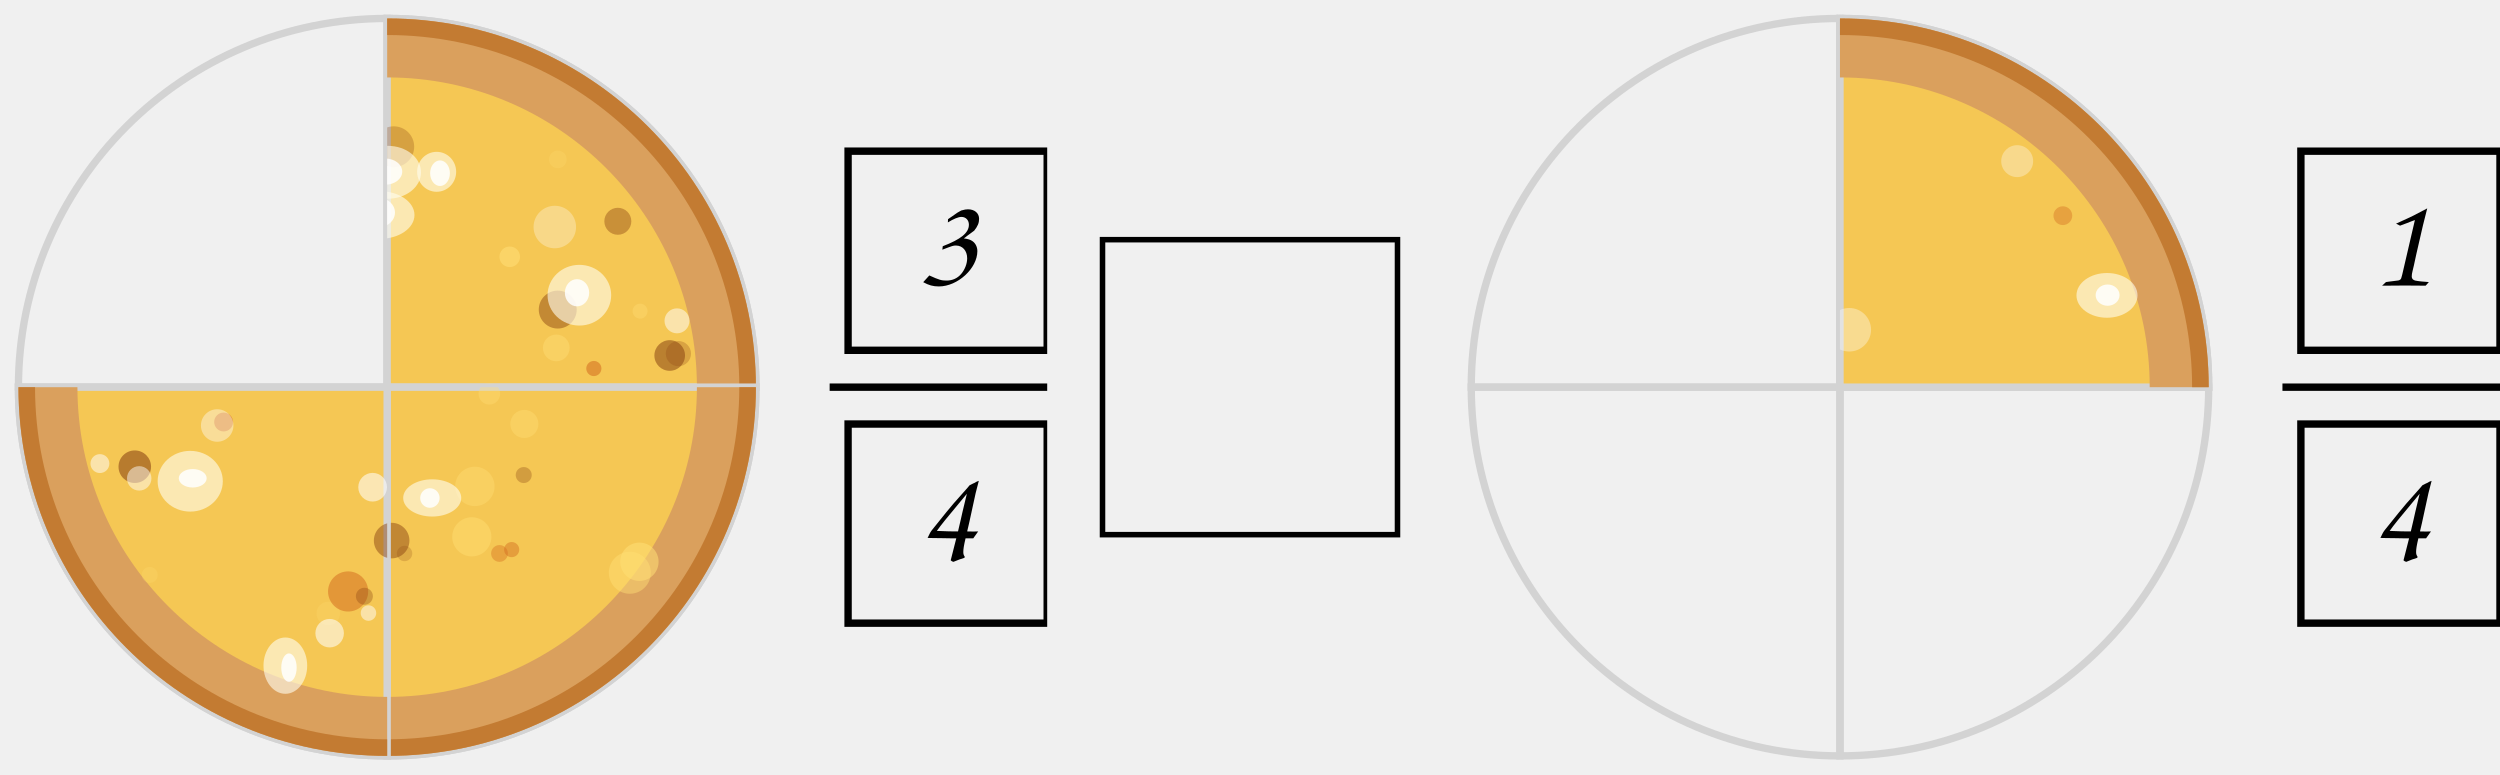
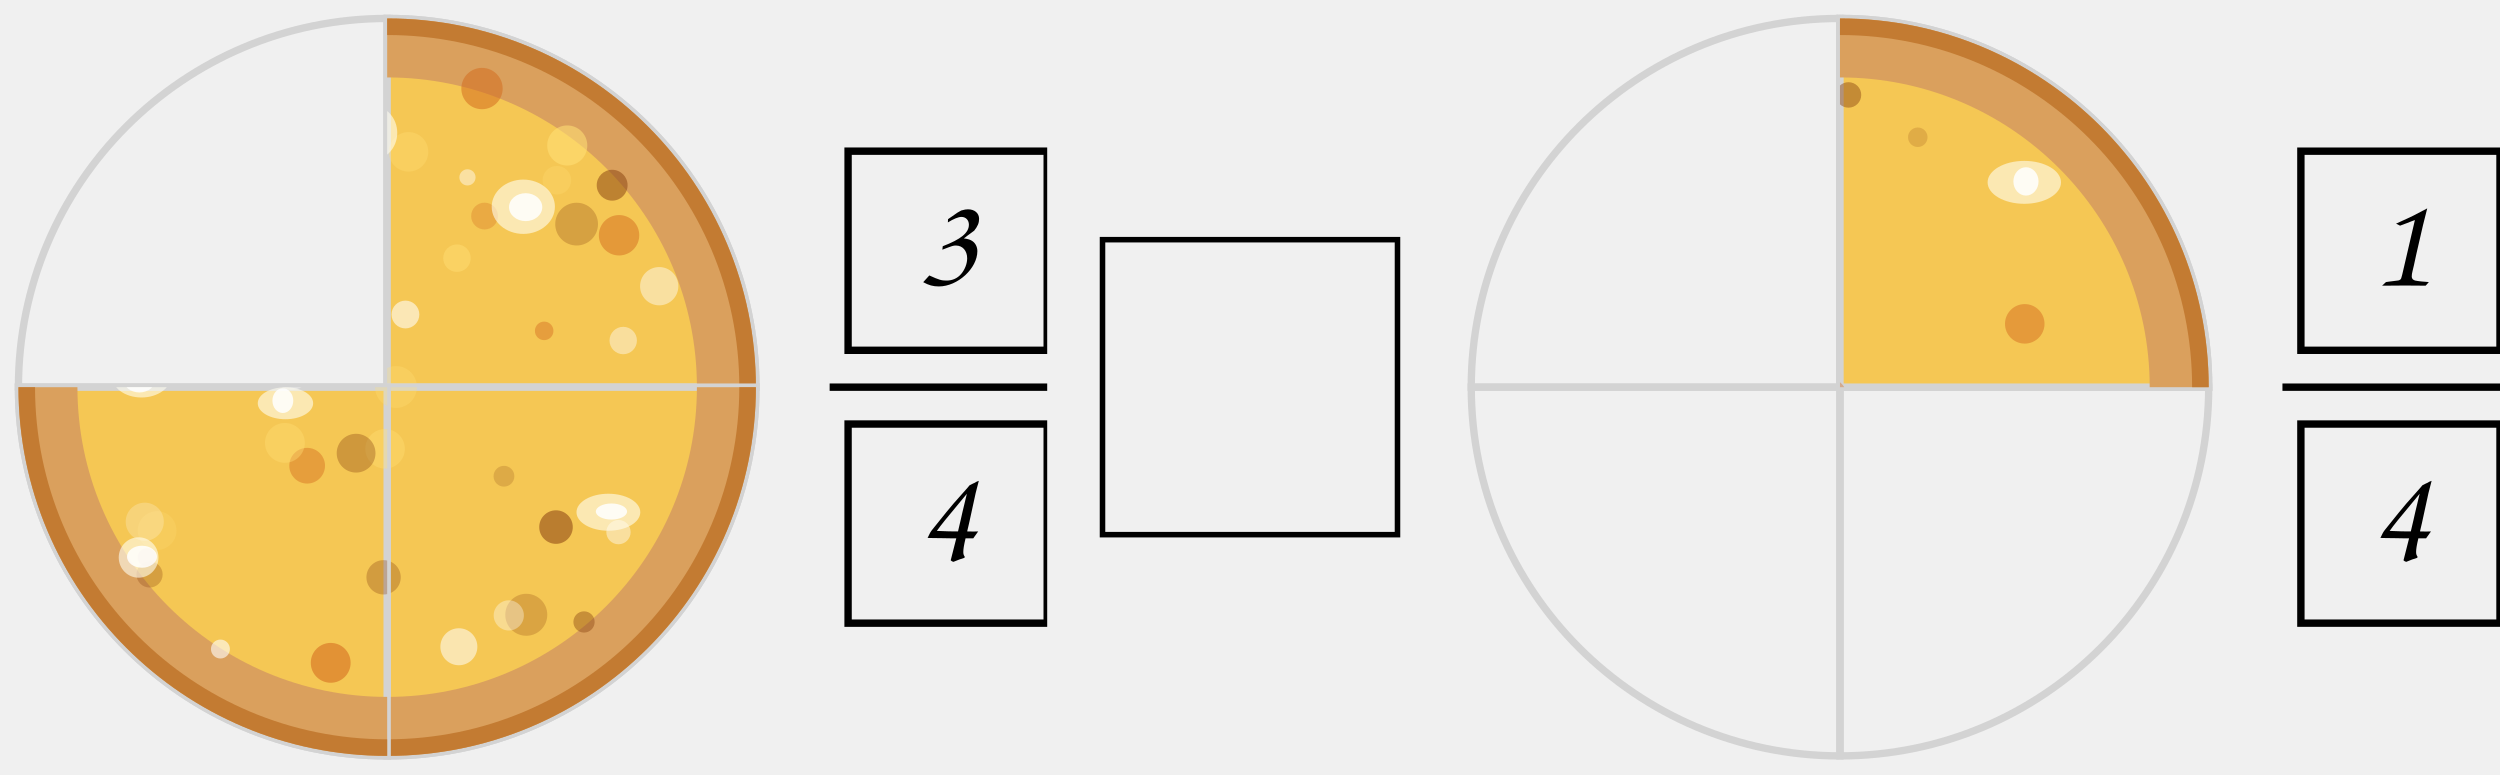
<svg xmlns="http://www.w3.org/2000/svg" xmlns:xlink="http://www.w3.org/1999/xlink" width="678.0" height="210.0">
  <svg x="0.0" y="0.0" width="284.0" height="210.0" viewBox="0 0 284.0 210">
    <defs>
-       <clipPath id="clip-4538421072-4473447632">
+       <clipPath id="clip-4575792976-4576250832">
        <path d="M105.0,105.0 L105.0,5.0 A100,100,0,0,1,205.0,105.0 Z" fill="none" />
      </clipPath>
-       <clipPath id="clip-4538421072-4538004176">
+       <clipPath id="clip-4575792976-4576261328">
        <path d="M105.0,105.0 L205.0,105.0 A100,100,0,0,1,105.0,205.0 Z" fill="none" />
      </clipPath>
-       <clipPath id="clip-4538421072-4538994128">
+       <clipPath id="clip-4575792976-4575940048">
        <path d="M105.0,105.0 L105.0,205.0 A100,100,0,0,1,5.0,105 Z" fill="none" />
      </clipPath>
    </defs>
    <g>
      <path d="M105.0,105.0 L105.0,5.0 A100,100,0,0,1,205.0,105.0 Z" fill="none" stroke="lightgray" stroke-width="2" />
      <path d="M105.0,105.0 L205.0,105.0 A100,100,0,0,1,105.0,205.0 Z" fill="none" stroke="lightgray" stroke-width="2" />
      <path d="M105.0,105.0 L105.0,205.0 A100,100,0,0,1,5.0,105 Z" fill="none" stroke="lightgray" stroke-width="2" />
      <path d="M105.0,105.0 L5.0,105 A100,100,0,0,1,105,5.0 Z" fill="none" stroke="lightgray" stroke-width="2" />
      <path d="M105.0,105.0 L105.0,5.0 A100,100,0,0,1,205.0,105.0 Z" fill="#F5C754" stroke="lightgray" stroke-width="2" />
-       <use xlink:href="#clip-4538421072-4473447632" />
-       <g clip-path="url(#clip-4538421072-4473447632)">
-         <circle cx="105.0" cy="105.0" r="92" stroke="#DAA05D" stroke-width="16" fill="none" />
-         <circle cx="105.0" cy="105.0" r="98" stroke="#C37B32" stroke-width="5" fill="none" />
-         <circle cx="173.412" cy="152.351" r="5.195" fill="#FFDE75" fill-opacity="0.55" />
-         <circle cx="67.455" cy="71.093" r="4.598" fill="#D2691E" fill-opacity="0.211" />
-         <circle cx="135.466" cy="150.102" r="2.279" fill="#D2691E" fill-opacity="0.39" />
-         <circle cx="170.804" cy="155.333" r="5.693" fill="#FFDE75" fill-opacity="0.468" />
-         <circle cx="36.552" cy="126.57" r="4.412" fill="#8B4513" fill-opacity="0.585" />
-         <circle cx="138.764" cy="149.053" r="2.057" fill="#D2691E" fill-opacity="0.439" />
-         <circle cx="65.41" cy="81.067" r="4.735" fill="#FFFFFF" fill-opacity="0.444" />
-         <circle cx="89.027" cy="166.366" r="3.18" fill="#FFDE75" fill-opacity="0.213" />
-         <circle cx="138.242" cy="69.644" r="2.789" fill="#FFDE75" fill-opacity="0.594" />
-         <circle cx="109.711" cy="150.099" r="2.095" fill="#8B4513" fill-opacity="0.223" />
-         <circle cx="57.545" cy="84.875" r="5.04" fill="#8B4513" fill-opacity="0.364" />
-         <circle cx="31.263" cy="93.671" r="2.294" fill="#D2691E" fill-opacity="0.273" />
-         <circle cx="142.203" cy="114.975" r="3.809" fill="#FFDE75" fill-opacity="0.417" />
-         <circle cx="99.928" cy="166.26" r="2.102" fill="#FFFFFF" fill-opacity="0.489" />
-         <circle cx="132.708" cy="106.79" r="2.933" fill="#FFDE75" fill-opacity="0.363" />
-         <circle cx="142.035" cy="128.832" r="2.173" fill="#8B4513" fill-opacity="0.322" />
-         <circle cx="94.408" cy="160.404" r="5.443" fill="#D2691E" fill-opacity="0.513" />
-         <circle cx="60.645" cy="114.448" r="2.559" fill="#D2691E" fill-opacity="0.574" />
-         <circle cx="40.604" cy="155.925" r="2.162" fill="#FFDE75" fill-opacity="0.217" />
-         <circle cx="37.754" cy="129.735" r="3.314" fill="#FFFFFF" fill-opacity="0.478" />
-         <circle cx="150.463" cy="61.569" r="5.762" fill="#FFFFFF" fill-opacity="0.307" />
-         <circle cx="86.212" cy="101.251" r="2.541" fill="#FFFFFF" fill-opacity="0.407" />
-         <circle cx="84.535" cy="23.129" r="2.044" fill="#FFDE75" fill-opacity="0.568" />
-         <circle cx="127.956" cy="145.588" r="5.311" fill="#FFDE75" fill-opacity="0.458" />
-         <circle cx="106.798" cy="39.786" r="5.527" fill="#8B4513" fill-opacity="0.29" />
-         <circle cx="26.522" cy="80.79" r="3.551" fill="#D2691E" fill-opacity="0.267" />
-         <circle cx="161.052" cy="99.942" r="2.058" fill="#D2691E" fill-opacity="0.526" />
-         <circle cx="98.82" cy="161.705" r="2.312" fill="#8B4513" fill-opacity="0.343" />
-         <circle cx="97.219" cy="31.053" r="4.094" fill="#D2691E" fill-opacity="0.306" />
-         <circle cx="183.6" cy="87.014" r="3.386" fill="#FFFFFF" fill-opacity="0.504" />
-         <circle cx="68.685" cy="74.705" r="2.411" fill="#FFDE75" fill-opacity="0.547" />
-         <circle cx="89.4" cy="171.72" r="3.865" fill="#FFFFFF" fill-opacity="0.549" />
-         <circle cx="60.917" cy="57.237" r="5.279" fill="#8B4513" fill-opacity="0.228" />
-         <circle cx="27.098" cy="125.724" r="2.564" fill="#FFFFFF" fill-opacity="0.506" />
-         <circle cx="151.257" cy="83.958" r="5.143" fill="#8B4513" fill-opacity="0.471" />
-         <circle cx="106.213" cy="146.605" r="4.824" fill="#8B4513" fill-opacity="0.486" />
-         <circle cx="181.623" cy="96.411" r="4.155" fill="#8B4513" fill-opacity="0.549" />
-         <circle cx="58.9" cy="115.394" r="4.407" fill="#FFFFFF" fill-opacity="0.396" />
-         <circle cx="151.281" cy="43.232" r="2.389" fill="#FFDE75" fill-opacity="0.235" />
-         <circle cx="128.782" cy="131.914" r="5.337" fill="#FFDE75" fill-opacity="0.416" />
-         <circle cx="183.981" cy="95.902" r="3.422" fill="#8B4513" fill-opacity="0.273" />
-         <circle cx="101.055" cy="132.134" r="3.89" fill="#FFFFFF" fill-opacity="0.554" />
-         <circle cx="167.556" cy="60.012" r="3.661" fill="#8B4513" fill-opacity="0.416" />
-         <circle cx="173.593" cy="84.379" r="2.028" fill="#FFDE75" fill-opacity="0.358" />
-         <circle cx="150.864" cy="94.354" r="3.624" fill="#FFDE75" fill-opacity="0.444" />
-         <ellipse cx="157.124" cy="80.059" rx="8.629" ry="8.233" fill="#FFFDF0" fill-opacity="0.6" />
-         <ellipse cx="156.489" cy="79.394" rx="3.298" ry="3.689" fill="#FFFFFF" fill-opacity="0.85" />
-         <ellipse cx="118.418" cy="46.594" rx="5.294" ry="5.418" fill="#FFFDF0" fill-opacity="0.6" />
-         <ellipse cx="119.331" cy="46.973" rx="2.679" ry="3.471" fill="#FFFFFF" fill-opacity="0.85" />
-         <ellipse cx="105.201" cy="46.725" rx="8.977" ry="7.17" fill="#FFFDF0" fill-opacity="0.6" />
-         <ellipse cx="104.504" cy="46.542" rx="4.581" ry="3.548" fill="#FFFFFF" fill-opacity="0.85" />
-         <ellipse cx="77.385" cy="180.525" rx="5.927" ry="7.634" fill="#FFFDF0" fill-opacity="0.6" />
-         <ellipse cx="78.366" cy="181.06" rx="2.088" ry="3.853" fill="#FFFFFF" fill-opacity="0.85" />
-         <ellipse cx="91.083" cy="47.054" rx="7.463" ry="7.258" fill="#FFFDF0" fill-opacity="0.6" />
-         <ellipse cx="91.387" cy="47.972" rx="4.224" ry="3.815" fill="#FFFFFF" fill-opacity="0.85" />
-         <ellipse cx="117.217" cy="135.039" rx="7.871" ry="5.047" fill="#FFFDF0" fill-opacity="0.6" />
-         <ellipse cx="116.59" cy="135.059" rx="2.636" ry="2.654" fill="#FFFFFF" fill-opacity="0.85" />
-         <ellipse cx="51.59" cy="130.51" rx="8.838" ry="8.236" fill="#FFFDF0" fill-opacity="0.6" />
-         <ellipse cx="52.264" cy="129.708" rx="3.783" ry="2.507" fill="#FFFFFF" fill-opacity="0.85" />
-         <ellipse cx="93.486" cy="75.073" rx="6.261" ry="6.453" fill="#FFFDF0" fill-opacity="0.6" />
-         <ellipse cx="94.267" cy="75.058" rx="4.202" ry="2.791" fill="#FFFFFF" fill-opacity="0.85" />
-         <ellipse cx="103.041" cy="58.318" rx="9.365" ry="6.454" fill="#FFFDF0" fill-opacity="0.6" />
-         <ellipse cx="102.758" cy="57.641" rx="4.356" ry="3.951" fill="#FFFFFF" fill-opacity="0.85" />
+       <use xlink:href="#clip-4575792976-4576250832" />
+       <g clip-path="url(#clip-4575792976-4576250832)">
+         <circle cx="105.0" cy="105.0" r="92" stroke="#DAA05D" stroke-width="16" fill="none" />
+         <circle cx="105.0" cy="105.0" r="98" stroke="#C37B32" stroke-width="5" fill="none" />
+         <circle cx="178.779" cy="77.615" r="5.191" fill="#FFFFFF" fill-opacity="0.443" />
+         <circle cx="153.835" cy="39.457" r="5.439" fill="#FFDE75" fill-opacity="0.566" />
+         <circle cx="40.561" cy="155.795" r="3.547" fill="#8B4513" fill-opacity="0.303" />
+         <circle cx="158.387" cy="168.675" r="2.883" fill="#8B4513" fill-opacity="0.427" />
+         <circle cx="83.301" cy="126.302" r="4.845" fill="#D2691E" fill-opacity="0.437" />
+         <circle cx="167.731" cy="144.311" r="3.294" fill="#FFFFFF" fill-opacity="0.435" />
+         <circle cx="136.673" cy="129.152" r="2.822" fill="#8B4513" fill-opacity="0.22" />
+         <circle cx="97.586" cy="38.306" r="3.845" fill="#FFDE75" fill-opacity="0.4" />
+         <circle cx="142.727" cy="166.729" r="5.695" fill="#8B4513" fill-opacity="0.259" />
+         <circle cx="124.445" cy="175.399" r="5.015" fill="#FFFFFF" fill-opacity="0.533" />
+         <circle cx="64.628" cy="96.551" r="2.961" fill="#FFDE75" fill-opacity="0.581" />
+         <circle cx="98.801" cy="96.086" r="3.888" fill="#8B4513" fill-opacity="0.579" />
+         <circle cx="147.579" cy="89.732" r="2.515" fill="#D2691E" fill-opacity="0.433" />
+         <circle cx="137.982" cy="166.9" r="4.093" fill="#FFFFFF" fill-opacity="0.35" />
+         <circle cx="126.778" cy="48.103" r="2.196" fill="#FFFFFF" fill-opacity="0.453" />
+         <circle cx="167.886" cy="63.803" r="5.481" fill="#D2691E" fill-opacity="0.487" />
+         <circle cx="66.117" cy="35.018" r="4.55" fill="#FFFFFF" fill-opacity="0.277" />
+         <circle cx="123.933" cy="70.015" r="3.727" fill="#FFDE75" fill-opacity="0.481" />
+         <circle cx="150.788" cy="142.944" r="4.551" fill="#8B4513" fill-opacity="0.56" />
+         <circle cx="71.713" cy="95.134" r="5.925" fill="#FFDE75" fill-opacity="0.496" />
+         <circle cx="77.265" cy="120.108" r="5.4" fill="#FFDE75" fill-opacity="0.387" />
+         <circle cx="109.953" cy="85.296" r="3.77" fill="#FFFFFF" fill-opacity="0.57" />
+         <circle cx="130.716" cy="24.012" r="5.607" fill="#D2691E" fill-opacity="0.522" />
+         <circle cx="156.38" cy="60.779" r="5.798" fill="#8B4513" fill-opacity="0.286" />
+         <circle cx="169.018" cy="92.35" r="3.715" fill="#FFFFFF" fill-opacity="0.418" />
+         <circle cx="79.127" cy="100.579" r="5.146" fill="#FFFFFF" fill-opacity="0.333" />
+         <circle cx="98.66" cy="50.579" r="4.514" fill="#FFFFFF" fill-opacity="0.472" />
+         <circle cx="97.608" cy="79.687" r="4.1" fill="#8B4513" fill-opacity="0.254" />
+         <circle cx="42.609" cy="143.884" r="5.247" fill="#FFDE75" fill-opacity="0.241" />
+         <circle cx="39.259" cy="141.493" r="5.167" fill="#FFFFFF" fill-opacity="0.218" />
+         <circle cx="59.78" cy="176.018" r="2.569" fill="#FFFFFF" fill-opacity="0.585" />
+         <circle cx="39.868" cy="151.162" r="2.496" fill="#8B4513" fill-opacity="0.42" />
+         <circle cx="104.432" cy="121.722" r="5.361" fill="#FFDE75" fill-opacity="0.377" />
+         <circle cx="89.687" cy="179.761" r="5.405" fill="#D2691E" fill-opacity="0.57" />
+         <circle cx="52.533" cy="82.132" r="3.589" fill="#8B4513" fill-opacity="0.566" />
+         <circle cx="107.39" cy="104.957" r="5.676" fill="#FFDE75" fill-opacity="0.292" />
+         <circle cx="104.029" cy="156.568" r="4.658" fill="#8B4513" fill-opacity="0.328" />
+         <circle cx="38.82" cy="56.177" r="4.847" fill="#D2691E" fill-opacity="0.496" />
+         <circle cx="30.391" cy="86.237" r="4.16" fill="#8B4513" fill-opacity="0.491" />
+         <circle cx="166.016" cy="50.231" r="4.187" fill="#8B4513" fill-opacity="0.524" />
+         <circle cx="94.078" cy="96.526" r="3.855" fill="#FFDE75" fill-opacity="0.418" />
+         <circle cx="96.573" cy="122.902" r="5.261" fill="#8B4513" fill-opacity="0.357" />
+         <circle cx="110.792" cy="41.182" r="5.358" fill="#FFDE75" fill-opacity="0.354" />
+         <circle cx="131.41" cy="58.596" r="3.635" fill="#D2691E" fill-opacity="0.308" />
+         <circle cx="151.023" cy="48.88" r="3.88" fill="#FFDE75" fill-opacity="0.256" />
+         <ellipse cx="38.367" cy="101.947" rx="8.058" ry="5.855" fill="#FFFDF0" fill-opacity="0.6" />
+         <ellipse cx="37.795" cy="102.743" rx="4.409" ry="3.694" fill="#FFFFFF" fill-opacity="0.85" />
+         <ellipse cx="37.589" cy="151.192" rx="5.388" ry="5.48" fill="#FFFDF0" fill-opacity="0.6" />
+         <ellipse cx="38.505" cy="150.983" rx="4.053" ry="2.986" fill="#FFFFFF" fill-opacity="0.85" />
+         <ellipse cx="141.921" cy="56.072" rx="8.572" ry="7.367" fill="#FFFDF0" fill-opacity="0.6" />
+         <ellipse cx="142.554" cy="56.18" rx="4.507" ry="3.788" fill="#FFFFFF" fill-opacity="0.85" />
+         <ellipse cx="164.995" cy="138.917" rx="8.65" ry="5.018" fill="#FFFDF0" fill-opacity="0.6" />
+         <ellipse cx="165.824" cy="138.728" rx="4.235" ry="2.183" fill="#FFFFFF" fill-opacity="0.85" />
+         <ellipse cx="66.685" cy="95.285" rx="7.079" ry="8.485" fill="#FFFDF0" fill-opacity="0.6" />
+         <ellipse cx="65.776" cy="94.954" rx="4.659" ry="3.463" fill="#FFFFFF" fill-opacity="0.85" />
+         <ellipse cx="87.956" cy="77.821" rx="8.947" ry="6.737" fill="#FFFDF0" fill-opacity="0.6" />
+         <ellipse cx="87.247" cy="78.378" rx="3.209" ry="2.931" fill="#FFFFFF" fill-opacity="0.85" />
+         <ellipse cx="100.745" cy="36.023" rx="6.989" ry="7.448" fill="#FFFDF0" fill-opacity="0.6" />
+         <ellipse cx="100.069" cy="36.756" rx="3.153" ry="2.847" fill="#FFFFFF" fill-opacity="0.85" />
+         <ellipse cx="77.416" cy="109.364" rx="7.51" ry="4.334" fill="#FFFDF0" fill-opacity="0.6" />
+         <ellipse cx="76.707" cy="108.654" rx="2.828" ry="3.352" fill="#FFFFFF" fill-opacity="0.85" />
+         <ellipse cx="88.3" cy="64.98" rx="8.406" ry="5.384" fill="#FFFDF0" fill-opacity="0.6" />
+         <ellipse cx="87.76" cy="64.6" rx="2.386" ry="3" fill="#FFFFFF" fill-opacity="0.85" />
      </g>
      <path d="M105.0,105.0 L205.0,105.0 A100,100,0,0,1,105.0,205.0 Z" fill="#F5C754" stroke="lightgray" stroke-width="2" />
-       <use xlink:href="#clip-4538421072-4538004176" />
-       <g clip-path="url(#clip-4538421072-4538004176)">
-         <circle cx="105.0" cy="105.0" r="92" stroke="#DAA05D" stroke-width="16" fill="none" />
-         <circle cx="105.0" cy="105.0" r="98" stroke="#C37B32" stroke-width="5" fill="none" />
-         <circle cx="173.412" cy="152.351" r="5.195" fill="#FFDE75" fill-opacity="0.55" />
-         <circle cx="67.455" cy="71.093" r="4.598" fill="#D2691E" fill-opacity="0.211" />
-         <circle cx="135.466" cy="150.102" r="2.279" fill="#D2691E" fill-opacity="0.39" />
-         <circle cx="170.804" cy="155.333" r="5.693" fill="#FFDE75" fill-opacity="0.468" />
-         <circle cx="36.552" cy="126.57" r="4.412" fill="#8B4513" fill-opacity="0.585" />
-         <circle cx="138.764" cy="149.053" r="2.057" fill="#D2691E" fill-opacity="0.439" />
-         <circle cx="65.41" cy="81.067" r="4.735" fill="#FFFFFF" fill-opacity="0.444" />
-         <circle cx="89.027" cy="166.366" r="3.18" fill="#FFDE75" fill-opacity="0.213" />
-         <circle cx="138.242" cy="69.644" r="2.789" fill="#FFDE75" fill-opacity="0.594" />
-         <circle cx="109.711" cy="150.099" r="2.095" fill="#8B4513" fill-opacity="0.223" />
-         <circle cx="57.545" cy="84.875" r="5.04" fill="#8B4513" fill-opacity="0.364" />
-         <circle cx="31.263" cy="93.671" r="2.294" fill="#D2691E" fill-opacity="0.273" />
-         <circle cx="142.203" cy="114.975" r="3.809" fill="#FFDE75" fill-opacity="0.417" />
-         <circle cx="99.928" cy="166.26" r="2.102" fill="#FFFFFF" fill-opacity="0.489" />
-         <circle cx="132.708" cy="106.79" r="2.933" fill="#FFDE75" fill-opacity="0.363" />
-         <circle cx="142.035" cy="128.832" r="2.173" fill="#8B4513" fill-opacity="0.322" />
-         <circle cx="94.408" cy="160.404" r="5.443" fill="#D2691E" fill-opacity="0.513" />
-         <circle cx="60.645" cy="114.448" r="2.559" fill="#D2691E" fill-opacity="0.574" />
-         <circle cx="40.604" cy="155.925" r="2.162" fill="#FFDE75" fill-opacity="0.217" />
-         <circle cx="37.754" cy="129.735" r="3.314" fill="#FFFFFF" fill-opacity="0.478" />
-         <circle cx="150.463" cy="61.569" r="5.762" fill="#FFFFFF" fill-opacity="0.307" />
-         <circle cx="86.212" cy="101.251" r="2.541" fill="#FFFFFF" fill-opacity="0.407" />
-         <circle cx="84.535" cy="23.129" r="2.044" fill="#FFDE75" fill-opacity="0.568" />
-         <circle cx="127.956" cy="145.588" r="5.311" fill="#FFDE75" fill-opacity="0.458" />
-         <circle cx="106.798" cy="39.786" r="5.527" fill="#8B4513" fill-opacity="0.29" />
-         <circle cx="26.522" cy="80.79" r="3.551" fill="#D2691E" fill-opacity="0.267" />
-         <circle cx="161.052" cy="99.942" r="2.058" fill="#D2691E" fill-opacity="0.526" />
-         <circle cx="98.82" cy="161.705" r="2.312" fill="#8B4513" fill-opacity="0.343" />
-         <circle cx="97.219" cy="31.053" r="4.094" fill="#D2691E" fill-opacity="0.306" />
-         <circle cx="183.6" cy="87.014" r="3.386" fill="#FFFFFF" fill-opacity="0.504" />
-         <circle cx="68.685" cy="74.705" r="2.411" fill="#FFDE75" fill-opacity="0.547" />
-         <circle cx="89.4" cy="171.72" r="3.865" fill="#FFFFFF" fill-opacity="0.549" />
-         <circle cx="60.917" cy="57.237" r="5.279" fill="#8B4513" fill-opacity="0.228" />
-         <circle cx="27.098" cy="125.724" r="2.564" fill="#FFFFFF" fill-opacity="0.506" />
-         <circle cx="151.257" cy="83.958" r="5.143" fill="#8B4513" fill-opacity="0.471" />
-         <circle cx="106.213" cy="146.605" r="4.824" fill="#8B4513" fill-opacity="0.486" />
-         <circle cx="181.623" cy="96.411" r="4.155" fill="#8B4513" fill-opacity="0.549" />
-         <circle cx="58.9" cy="115.394" r="4.407" fill="#FFFFFF" fill-opacity="0.396" />
-         <circle cx="151.281" cy="43.232" r="2.389" fill="#FFDE75" fill-opacity="0.235" />
-         <circle cx="128.782" cy="131.914" r="5.337" fill="#FFDE75" fill-opacity="0.416" />
-         <circle cx="183.981" cy="95.902" r="3.422" fill="#8B4513" fill-opacity="0.273" />
-         <circle cx="101.055" cy="132.134" r="3.89" fill="#FFFFFF" fill-opacity="0.554" />
-         <circle cx="167.556" cy="60.012" r="3.661" fill="#8B4513" fill-opacity="0.416" />
-         <circle cx="173.593" cy="84.379" r="2.028" fill="#FFDE75" fill-opacity="0.358" />
-         <circle cx="150.864" cy="94.354" r="3.624" fill="#FFDE75" fill-opacity="0.444" />
-         <ellipse cx="157.124" cy="80.059" rx="8.629" ry="8.233" fill="#FFFDF0" fill-opacity="0.6" />
-         <ellipse cx="156.489" cy="79.394" rx="3.298" ry="3.689" fill="#FFFFFF" fill-opacity="0.85" />
-         <ellipse cx="118.418" cy="46.594" rx="5.294" ry="5.418" fill="#FFFDF0" fill-opacity="0.6" />
-         <ellipse cx="119.331" cy="46.973" rx="2.679" ry="3.471" fill="#FFFFFF" fill-opacity="0.85" />
-         <ellipse cx="105.201" cy="46.725" rx="8.977" ry="7.17" fill="#FFFDF0" fill-opacity="0.6" />
-         <ellipse cx="104.504" cy="46.542" rx="4.581" ry="3.548" fill="#FFFFFF" fill-opacity="0.85" />
-         <ellipse cx="77.385" cy="180.525" rx="5.927" ry="7.634" fill="#FFFDF0" fill-opacity="0.6" />
-         <ellipse cx="78.366" cy="181.06" rx="2.088" ry="3.853" fill="#FFFFFF" fill-opacity="0.85" />
-         <ellipse cx="91.083" cy="47.054" rx="7.463" ry="7.258" fill="#FFFDF0" fill-opacity="0.6" />
-         <ellipse cx="91.387" cy="47.972" rx="4.224" ry="3.815" fill="#FFFFFF" fill-opacity="0.85" />
-         <ellipse cx="117.217" cy="135.039" rx="7.871" ry="5.047" fill="#FFFDF0" fill-opacity="0.6" />
-         <ellipse cx="116.59" cy="135.059" rx="2.636" ry="2.654" fill="#FFFFFF" fill-opacity="0.85" />
-         <ellipse cx="51.59" cy="130.51" rx="8.838" ry="8.236" fill="#FFFDF0" fill-opacity="0.6" />
-         <ellipse cx="52.264" cy="129.708" rx="3.783" ry="2.507" fill="#FFFFFF" fill-opacity="0.85" />
-         <ellipse cx="93.486" cy="75.073" rx="6.261" ry="6.453" fill="#FFFDF0" fill-opacity="0.6" />
-         <ellipse cx="94.267" cy="75.058" rx="4.202" ry="2.791" fill="#FFFFFF" fill-opacity="0.85" />
-         <ellipse cx="103.041" cy="58.318" rx="9.365" ry="6.454" fill="#FFFDF0" fill-opacity="0.6" />
-         <ellipse cx="102.758" cy="57.641" rx="4.356" ry="3.951" fill="#FFFFFF" fill-opacity="0.85" />
+       <use xlink:href="#clip-4575792976-4576261328" />
+       <g clip-path="url(#clip-4575792976-4576261328)">
+         <circle cx="105.0" cy="105.0" r="92" stroke="#DAA05D" stroke-width="16" fill="none" />
+         <circle cx="105.0" cy="105.0" r="98" stroke="#C37B32" stroke-width="5" fill="none" />
+         <circle cx="178.779" cy="77.615" r="5.191" fill="#FFFFFF" fill-opacity="0.443" />
+         <circle cx="153.835" cy="39.457" r="5.439" fill="#FFDE75" fill-opacity="0.566" />
+         <circle cx="40.561" cy="155.795" r="3.547" fill="#8B4513" fill-opacity="0.303" />
+         <circle cx="158.387" cy="168.675" r="2.883" fill="#8B4513" fill-opacity="0.427" />
+         <circle cx="83.301" cy="126.302" r="4.845" fill="#D2691E" fill-opacity="0.437" />
+         <circle cx="167.731" cy="144.311" r="3.294" fill="#FFFFFF" fill-opacity="0.435" />
+         <circle cx="136.673" cy="129.152" r="2.822" fill="#8B4513" fill-opacity="0.22" />
+         <circle cx="97.586" cy="38.306" r="3.845" fill="#FFDE75" fill-opacity="0.4" />
+         <circle cx="142.727" cy="166.729" r="5.695" fill="#8B4513" fill-opacity="0.259" />
+         <circle cx="124.445" cy="175.399" r="5.015" fill="#FFFFFF" fill-opacity="0.533" />
+         <circle cx="64.628" cy="96.551" r="2.961" fill="#FFDE75" fill-opacity="0.581" />
+         <circle cx="98.801" cy="96.086" r="3.888" fill="#8B4513" fill-opacity="0.579" />
+         <circle cx="147.579" cy="89.732" r="2.515" fill="#D2691E" fill-opacity="0.433" />
+         <circle cx="137.982" cy="166.9" r="4.093" fill="#FFFFFF" fill-opacity="0.35" />
+         <circle cx="126.778" cy="48.103" r="2.196" fill="#FFFFFF" fill-opacity="0.453" />
+         <circle cx="167.886" cy="63.803" r="5.481" fill="#D2691E" fill-opacity="0.487" />
+         <circle cx="66.117" cy="35.018" r="4.55" fill="#FFFFFF" fill-opacity="0.277" />
+         <circle cx="123.933" cy="70.015" r="3.727" fill="#FFDE75" fill-opacity="0.481" />
+         <circle cx="150.788" cy="142.944" r="4.551" fill="#8B4513" fill-opacity="0.56" />
+         <circle cx="71.713" cy="95.134" r="5.925" fill="#FFDE75" fill-opacity="0.496" />
+         <circle cx="77.265" cy="120.108" r="5.4" fill="#FFDE75" fill-opacity="0.387" />
+         <circle cx="109.953" cy="85.296" r="3.77" fill="#FFFFFF" fill-opacity="0.57" />
+         <circle cx="130.716" cy="24.012" r="5.607" fill="#D2691E" fill-opacity="0.522" />
+         <circle cx="156.38" cy="60.779" r="5.798" fill="#8B4513" fill-opacity="0.286" />
+         <circle cx="169.018" cy="92.35" r="3.715" fill="#FFFFFF" fill-opacity="0.418" />
+         <circle cx="79.127" cy="100.579" r="5.146" fill="#FFFFFF" fill-opacity="0.333" />
+         <circle cx="98.66" cy="50.579" r="4.514" fill="#FFFFFF" fill-opacity="0.472" />
+         <circle cx="97.608" cy="79.687" r="4.1" fill="#8B4513" fill-opacity="0.254" />
+         <circle cx="42.609" cy="143.884" r="5.247" fill="#FFDE75" fill-opacity="0.241" />
+         <circle cx="39.259" cy="141.493" r="5.167" fill="#FFFFFF" fill-opacity="0.218" />
+         <circle cx="59.78" cy="176.018" r="2.569" fill="#FFFFFF" fill-opacity="0.585" />
+         <circle cx="39.868" cy="151.162" r="2.496" fill="#8B4513" fill-opacity="0.42" />
+         <circle cx="104.432" cy="121.722" r="5.361" fill="#FFDE75" fill-opacity="0.377" />
+         <circle cx="89.687" cy="179.761" r="5.405" fill="#D2691E" fill-opacity="0.57" />
+         <circle cx="52.533" cy="82.132" r="3.589" fill="#8B4513" fill-opacity="0.566" />
+         <circle cx="107.39" cy="104.957" r="5.676" fill="#FFDE75" fill-opacity="0.292" />
+         <circle cx="104.029" cy="156.568" r="4.658" fill="#8B4513" fill-opacity="0.328" />
+         <circle cx="38.82" cy="56.177" r="4.847" fill="#D2691E" fill-opacity="0.496" />
+         <circle cx="30.391" cy="86.237" r="4.16" fill="#8B4513" fill-opacity="0.491" />
+         <circle cx="166.016" cy="50.231" r="4.187" fill="#8B4513" fill-opacity="0.524" />
+         <circle cx="94.078" cy="96.526" r="3.855" fill="#FFDE75" fill-opacity="0.418" />
+         <circle cx="96.573" cy="122.902" r="5.261" fill="#8B4513" fill-opacity="0.357" />
+         <circle cx="110.792" cy="41.182" r="5.358" fill="#FFDE75" fill-opacity="0.354" />
+         <circle cx="131.41" cy="58.596" r="3.635" fill="#D2691E" fill-opacity="0.308" />
+         <circle cx="151.023" cy="48.88" r="3.88" fill="#FFDE75" fill-opacity="0.256" />
+         <ellipse cx="38.367" cy="101.947" rx="8.058" ry="5.855" fill="#FFFDF0" fill-opacity="0.6" />
+         <ellipse cx="37.795" cy="102.743" rx="4.409" ry="3.694" fill="#FFFFFF" fill-opacity="0.85" />
+         <ellipse cx="37.589" cy="151.192" rx="5.388" ry="5.48" fill="#FFFDF0" fill-opacity="0.6" />
+         <ellipse cx="38.505" cy="150.983" rx="4.053" ry="2.986" fill="#FFFFFF" fill-opacity="0.85" />
+         <ellipse cx="141.921" cy="56.072" rx="8.572" ry="7.367" fill="#FFFDF0" fill-opacity="0.6" />
+         <ellipse cx="142.554" cy="56.18" rx="4.507" ry="3.788" fill="#FFFFFF" fill-opacity="0.85" />
+         <ellipse cx="164.995" cy="138.917" rx="8.65" ry="5.018" fill="#FFFDF0" fill-opacity="0.6" />
+         <ellipse cx="165.824" cy="138.728" rx="4.235" ry="2.183" fill="#FFFFFF" fill-opacity="0.85" />
+         <ellipse cx="66.685" cy="95.285" rx="7.079" ry="8.485" fill="#FFFDF0" fill-opacity="0.6" />
+         <ellipse cx="65.776" cy="94.954" rx="4.659" ry="3.463" fill="#FFFFFF" fill-opacity="0.85" />
+         <ellipse cx="87.956" cy="77.821" rx="8.947" ry="6.737" fill="#FFFDF0" fill-opacity="0.6" />
+         <ellipse cx="87.247" cy="78.378" rx="3.209" ry="2.931" fill="#FFFFFF" fill-opacity="0.85" />
+         <ellipse cx="100.745" cy="36.023" rx="6.989" ry="7.448" fill="#FFFDF0" fill-opacity="0.6" />
+         <ellipse cx="100.069" cy="36.756" rx="3.153" ry="2.847" fill="#FFFFFF" fill-opacity="0.85" />
+         <ellipse cx="77.416" cy="109.364" rx="7.51" ry="4.334" fill="#FFFDF0" fill-opacity="0.6" />
+         <ellipse cx="76.707" cy="108.654" rx="2.828" ry="3.352" fill="#FFFFFF" fill-opacity="0.85" />
+         <ellipse cx="88.3" cy="64.98" rx="8.406" ry="5.384" fill="#FFFDF0" fill-opacity="0.6" />
+         <ellipse cx="87.76" cy="64.6" rx="2.386" ry="3" fill="#FFFFFF" fill-opacity="0.85" />
      </g>
      <path d="M105.0,105.0 L105.0,205.0 A100,100,0,0,1,5.0,105 Z" fill="#F5C754" stroke="lightgray" stroke-width="2" />
-       <use xlink:href="#clip-4538421072-4538994128" />
-       <g clip-path="url(#clip-4538421072-4538994128)">
-         <circle cx="105.0" cy="105.0" r="92" stroke="#DAA05D" stroke-width="16" fill="none" />
-         <circle cx="105.0" cy="105.0" r="98" stroke="#C37B32" stroke-width="5" fill="none" />
-         <circle cx="173.412" cy="152.351" r="5.195" fill="#FFDE75" fill-opacity="0.55" />
-         <circle cx="67.455" cy="71.093" r="4.598" fill="#D2691E" fill-opacity="0.211" />
-         <circle cx="135.466" cy="150.102" r="2.279" fill="#D2691E" fill-opacity="0.39" />
-         <circle cx="170.804" cy="155.333" r="5.693" fill="#FFDE75" fill-opacity="0.468" />
-         <circle cx="36.552" cy="126.57" r="4.412" fill="#8B4513" fill-opacity="0.585" />
-         <circle cx="138.764" cy="149.053" r="2.057" fill="#D2691E" fill-opacity="0.439" />
-         <circle cx="65.41" cy="81.067" r="4.735" fill="#FFFFFF" fill-opacity="0.444" />
-         <circle cx="89.027" cy="166.366" r="3.18" fill="#FFDE75" fill-opacity="0.213" />
-         <circle cx="138.242" cy="69.644" r="2.789" fill="#FFDE75" fill-opacity="0.594" />
-         <circle cx="109.711" cy="150.099" r="2.095" fill="#8B4513" fill-opacity="0.223" />
-         <circle cx="57.545" cy="84.875" r="5.04" fill="#8B4513" fill-opacity="0.364" />
-         <circle cx="31.263" cy="93.671" r="2.294" fill="#D2691E" fill-opacity="0.273" />
-         <circle cx="142.203" cy="114.975" r="3.809" fill="#FFDE75" fill-opacity="0.417" />
-         <circle cx="99.928" cy="166.26" r="2.102" fill="#FFFFFF" fill-opacity="0.489" />
-         <circle cx="132.708" cy="106.79" r="2.933" fill="#FFDE75" fill-opacity="0.363" />
-         <circle cx="142.035" cy="128.832" r="2.173" fill="#8B4513" fill-opacity="0.322" />
-         <circle cx="94.408" cy="160.404" r="5.443" fill="#D2691E" fill-opacity="0.513" />
-         <circle cx="60.645" cy="114.448" r="2.559" fill="#D2691E" fill-opacity="0.574" />
-         <circle cx="40.604" cy="155.925" r="2.162" fill="#FFDE75" fill-opacity="0.217" />
-         <circle cx="37.754" cy="129.735" r="3.314" fill="#FFFFFF" fill-opacity="0.478" />
-         <circle cx="150.463" cy="61.569" r="5.762" fill="#FFFFFF" fill-opacity="0.307" />
-         <circle cx="86.212" cy="101.251" r="2.541" fill="#FFFFFF" fill-opacity="0.407" />
-         <circle cx="84.535" cy="23.129" r="2.044" fill="#FFDE75" fill-opacity="0.568" />
-         <circle cx="127.956" cy="145.588" r="5.311" fill="#FFDE75" fill-opacity="0.458" />
-         <circle cx="106.798" cy="39.786" r="5.527" fill="#8B4513" fill-opacity="0.29" />
-         <circle cx="26.522" cy="80.79" r="3.551" fill="#D2691E" fill-opacity="0.267" />
-         <circle cx="161.052" cy="99.942" r="2.058" fill="#D2691E" fill-opacity="0.526" />
-         <circle cx="98.82" cy="161.705" r="2.312" fill="#8B4513" fill-opacity="0.343" />
-         <circle cx="97.219" cy="31.053" r="4.094" fill="#D2691E" fill-opacity="0.306" />
-         <circle cx="183.6" cy="87.014" r="3.386" fill="#FFFFFF" fill-opacity="0.504" />
-         <circle cx="68.685" cy="74.705" r="2.411" fill="#FFDE75" fill-opacity="0.547" />
-         <circle cx="89.4" cy="171.72" r="3.865" fill="#FFFFFF" fill-opacity="0.549" />
-         <circle cx="60.917" cy="57.237" r="5.279" fill="#8B4513" fill-opacity="0.228" />
-         <circle cx="27.098" cy="125.724" r="2.564" fill="#FFFFFF" fill-opacity="0.506" />
-         <circle cx="151.257" cy="83.958" r="5.143" fill="#8B4513" fill-opacity="0.471" />
-         <circle cx="106.213" cy="146.605" r="4.824" fill="#8B4513" fill-opacity="0.486" />
-         <circle cx="181.623" cy="96.411" r="4.155" fill="#8B4513" fill-opacity="0.549" />
-         <circle cx="58.9" cy="115.394" r="4.407" fill="#FFFFFF" fill-opacity="0.396" />
-         <circle cx="151.281" cy="43.232" r="2.389" fill="#FFDE75" fill-opacity="0.235" />
-         <circle cx="128.782" cy="131.914" r="5.337" fill="#FFDE75" fill-opacity="0.416" />
-         <circle cx="183.981" cy="95.902" r="3.422" fill="#8B4513" fill-opacity="0.273" />
-         <circle cx="101.055" cy="132.134" r="3.89" fill="#FFFFFF" fill-opacity="0.554" />
-         <circle cx="167.556" cy="60.012" r="3.661" fill="#8B4513" fill-opacity="0.416" />
-         <circle cx="173.593" cy="84.379" r="2.028" fill="#FFDE75" fill-opacity="0.358" />
-         <circle cx="150.864" cy="94.354" r="3.624" fill="#FFDE75" fill-opacity="0.444" />
-         <ellipse cx="157.124" cy="80.059" rx="8.629" ry="8.233" fill="#FFFDF0" fill-opacity="0.6" />
-         <ellipse cx="156.489" cy="79.394" rx="3.298" ry="3.689" fill="#FFFFFF" fill-opacity="0.85" />
-         <ellipse cx="118.418" cy="46.594" rx="5.294" ry="5.418" fill="#FFFDF0" fill-opacity="0.6" />
-         <ellipse cx="119.331" cy="46.973" rx="2.679" ry="3.471" fill="#FFFFFF" fill-opacity="0.85" />
-         <ellipse cx="105.201" cy="46.725" rx="8.977" ry="7.17" fill="#FFFDF0" fill-opacity="0.6" />
-         <ellipse cx="104.504" cy="46.542" rx="4.581" ry="3.548" fill="#FFFFFF" fill-opacity="0.85" />
-         <ellipse cx="77.385" cy="180.525" rx="5.927" ry="7.634" fill="#FFFDF0" fill-opacity="0.6" />
-         <ellipse cx="78.366" cy="181.06" rx="2.088" ry="3.853" fill="#FFFFFF" fill-opacity="0.85" />
-         <ellipse cx="91.083" cy="47.054" rx="7.463" ry="7.258" fill="#FFFDF0" fill-opacity="0.6" />
-         <ellipse cx="91.387" cy="47.972" rx="4.224" ry="3.815" fill="#FFFFFF" fill-opacity="0.85" />
-         <ellipse cx="117.217" cy="135.039" rx="7.871" ry="5.047" fill="#FFFDF0" fill-opacity="0.6" />
-         <ellipse cx="116.59" cy="135.059" rx="2.636" ry="2.654" fill="#FFFFFF" fill-opacity="0.85" />
-         <ellipse cx="51.59" cy="130.51" rx="8.838" ry="8.236" fill="#FFFDF0" fill-opacity="0.6" />
-         <ellipse cx="52.264" cy="129.708" rx="3.783" ry="2.507" fill="#FFFFFF" fill-opacity="0.85" />
-         <ellipse cx="93.486" cy="75.073" rx="6.261" ry="6.453" fill="#FFFDF0" fill-opacity="0.6" />
-         <ellipse cx="94.267" cy="75.058" rx="4.202" ry="2.791" fill="#FFFFFF" fill-opacity="0.85" />
-         <ellipse cx="103.041" cy="58.318" rx="9.365" ry="6.454" fill="#FFFDF0" fill-opacity="0.6" />
-         <ellipse cx="102.758" cy="57.641" rx="4.356" ry="3.951" fill="#FFFFFF" fill-opacity="0.85" />
+       <use xlink:href="#clip-4575792976-4575940048" />
+       <g clip-path="url(#clip-4575792976-4575940048)">
+         <circle cx="105.0" cy="105.0" r="92" stroke="#DAA05D" stroke-width="16" fill="none" />
+         <circle cx="105.0" cy="105.0" r="98" stroke="#C37B32" stroke-width="5" fill="none" />
+         <circle cx="178.779" cy="77.615" r="5.191" fill="#FFFFFF" fill-opacity="0.443" />
+         <circle cx="153.835" cy="39.457" r="5.439" fill="#FFDE75" fill-opacity="0.566" />
+         <circle cx="40.561" cy="155.795" r="3.547" fill="#8B4513" fill-opacity="0.303" />
+         <circle cx="158.387" cy="168.675" r="2.883" fill="#8B4513" fill-opacity="0.427" />
+         <circle cx="83.301" cy="126.302" r="4.845" fill="#D2691E" fill-opacity="0.437" />
+         <circle cx="167.731" cy="144.311" r="3.294" fill="#FFFFFF" fill-opacity="0.435" />
+         <circle cx="136.673" cy="129.152" r="2.822" fill="#8B4513" fill-opacity="0.22" />
+         <circle cx="97.586" cy="38.306" r="3.845" fill="#FFDE75" fill-opacity="0.4" />
+         <circle cx="142.727" cy="166.729" r="5.695" fill="#8B4513" fill-opacity="0.259" />
+         <circle cx="124.445" cy="175.399" r="5.015" fill="#FFFFFF" fill-opacity="0.533" />
+         <circle cx="64.628" cy="96.551" r="2.961" fill="#FFDE75" fill-opacity="0.581" />
+         <circle cx="98.801" cy="96.086" r="3.888" fill="#8B4513" fill-opacity="0.579" />
+         <circle cx="147.579" cy="89.732" r="2.515" fill="#D2691E" fill-opacity="0.433" />
+         <circle cx="137.982" cy="166.9" r="4.093" fill="#FFFFFF" fill-opacity="0.35" />
+         <circle cx="126.778" cy="48.103" r="2.196" fill="#FFFFFF" fill-opacity="0.453" />
+         <circle cx="167.886" cy="63.803" r="5.481" fill="#D2691E" fill-opacity="0.487" />
+         <circle cx="66.117" cy="35.018" r="4.55" fill="#FFFFFF" fill-opacity="0.277" />
+         <circle cx="123.933" cy="70.015" r="3.727" fill="#FFDE75" fill-opacity="0.481" />
+         <circle cx="150.788" cy="142.944" r="4.551" fill="#8B4513" fill-opacity="0.56" />
+         <circle cx="71.713" cy="95.134" r="5.925" fill="#FFDE75" fill-opacity="0.496" />
+         <circle cx="77.265" cy="120.108" r="5.4" fill="#FFDE75" fill-opacity="0.387" />
+         <circle cx="109.953" cy="85.296" r="3.77" fill="#FFFFFF" fill-opacity="0.57" />
+         <circle cx="130.716" cy="24.012" r="5.607" fill="#D2691E" fill-opacity="0.522" />
+         <circle cx="156.38" cy="60.779" r="5.798" fill="#8B4513" fill-opacity="0.286" />
+         <circle cx="169.018" cy="92.35" r="3.715" fill="#FFFFFF" fill-opacity="0.418" />
+         <circle cx="79.127" cy="100.579" r="5.146" fill="#FFFFFF" fill-opacity="0.333" />
+         <circle cx="98.66" cy="50.579" r="4.514" fill="#FFFFFF" fill-opacity="0.472" />
+         <circle cx="97.608" cy="79.687" r="4.1" fill="#8B4513" fill-opacity="0.254" />
+         <circle cx="42.609" cy="143.884" r="5.247" fill="#FFDE75" fill-opacity="0.241" />
+         <circle cx="39.259" cy="141.493" r="5.167" fill="#FFFFFF" fill-opacity="0.218" />
+         <circle cx="59.78" cy="176.018" r="2.569" fill="#FFFFFF" fill-opacity="0.585" />
+         <circle cx="39.868" cy="151.162" r="2.496" fill="#8B4513" fill-opacity="0.42" />
+         <circle cx="104.432" cy="121.722" r="5.361" fill="#FFDE75" fill-opacity="0.377" />
+         <circle cx="89.687" cy="179.761" r="5.405" fill="#D2691E" fill-opacity="0.57" />
+         <circle cx="52.533" cy="82.132" r="3.589" fill="#8B4513" fill-opacity="0.566" />
+         <circle cx="107.39" cy="104.957" r="5.676" fill="#FFDE75" fill-opacity="0.292" />
+         <circle cx="104.029" cy="156.568" r="4.658" fill="#8B4513" fill-opacity="0.328" />
+         <circle cx="38.82" cy="56.177" r="4.847" fill="#D2691E" fill-opacity="0.496" />
+         <circle cx="30.391" cy="86.237" r="4.16" fill="#8B4513" fill-opacity="0.491" />
+         <circle cx="166.016" cy="50.231" r="4.187" fill="#8B4513" fill-opacity="0.524" />
+         <circle cx="94.078" cy="96.526" r="3.855" fill="#FFDE75" fill-opacity="0.418" />
+         <circle cx="96.573" cy="122.902" r="5.261" fill="#8B4513" fill-opacity="0.357" />
+         <circle cx="110.792" cy="41.182" r="5.358" fill="#FFDE75" fill-opacity="0.354" />
+         <circle cx="131.41" cy="58.596" r="3.635" fill="#D2691E" fill-opacity="0.308" />
+         <circle cx="151.023" cy="48.88" r="3.88" fill="#FFDE75" fill-opacity="0.256" />
+         <ellipse cx="38.367" cy="101.947" rx="8.058" ry="5.855" fill="#FFFDF0" fill-opacity="0.6" />
+         <ellipse cx="37.795" cy="102.743" rx="4.409" ry="3.694" fill="#FFFFFF" fill-opacity="0.85" />
+         <ellipse cx="37.589" cy="151.192" rx="5.388" ry="5.48" fill="#FFFDF0" fill-opacity="0.6" />
+         <ellipse cx="38.505" cy="150.983" rx="4.053" ry="2.986" fill="#FFFFFF" fill-opacity="0.85" />
+         <ellipse cx="141.921" cy="56.072" rx="8.572" ry="7.367" fill="#FFFDF0" fill-opacity="0.6" />
+         <ellipse cx="142.554" cy="56.18" rx="4.507" ry="3.788" fill="#FFFFFF" fill-opacity="0.85" />
+         <ellipse cx="164.995" cy="138.917" rx="8.65" ry="5.018" fill="#FFFDF0" fill-opacity="0.6" />
+         <ellipse cx="165.824" cy="138.728" rx="4.235" ry="2.183" fill="#FFFFFF" fill-opacity="0.85" />
+         <ellipse cx="66.685" cy="95.285" rx="7.079" ry="8.485" fill="#FFFDF0" fill-opacity="0.6" />
+         <ellipse cx="65.776" cy="94.954" rx="4.659" ry="3.463" fill="#FFFFFF" fill-opacity="0.85" />
+         <ellipse cx="87.956" cy="77.821" rx="8.947" ry="6.737" fill="#FFFDF0" fill-opacity="0.6" />
+         <ellipse cx="87.247" cy="78.378" rx="3.209" ry="2.931" fill="#FFFFFF" fill-opacity="0.85" />
+         <ellipse cx="100.745" cy="36.023" rx="6.989" ry="7.448" fill="#FFFDF0" fill-opacity="0.6" />
+         <ellipse cx="100.069" cy="36.756" rx="3.153" ry="2.847" fill="#FFFFFF" fill-opacity="0.85" />
+         <ellipse cx="77.416" cy="109.364" rx="7.51" ry="4.334" fill="#FFFDF0" fill-opacity="0.6" />
+         <ellipse cx="76.707" cy="108.654" rx="2.828" ry="3.352" fill="#FFFFFF" fill-opacity="0.85" />
+         <ellipse cx="88.3" cy="64.98" rx="8.406" ry="5.384" fill="#FFFDF0" fill-opacity="0.6" />
+         <ellipse cx="87.76" cy="64.6" rx="2.386" ry="3" fill="#FFFFFF" fill-opacity="0.85" />
      </g>
      <rect x="230.0" y="41.0" width="54.0" height="54.0" fill="none" stroke="black" stroke-width="2" />
      <rect x="230.0" y="115.0" width="54.0" height="54.0" fill="none" stroke="black" stroke-width="2" />
      <path d="M225.0,105.0 L289.0,105.0" stroke="black" stroke-width="2" />
      <text x="257.0" y="68.0" font-size="36" font-family="Comic Sans MS, Comic Sans, cursive" dominant-baseline="middle" fill="black" text-anchor="middle">3</text>
      <text x="257.0" y="142.0" font-size="36" font-family="Comic Sans MS, Comic Sans, cursive" dominant-baseline="middle" fill="black" text-anchor="middle">4</text>
    </g>
  </svg>
  <rect x="299.0" y="65.0" width="80" height="80" fill="none" stroke="black" stroke-width="1.5" />
  <svg x="394.0" y="0.0" width="284.0" height="210.0" viewBox="0 0 284.0 210">
    <defs>
-       <clipPath id="clip-4527436336-4473447248">
+       <clipPath id="clip-4564808240-4575940816">
        <path d="M105.0,105.0 L105.0,5.0 A100,100,0,0,1,205.0,105.0 Z" fill="none" />
      </clipPath>
    </defs>
    <g>
      <path d="M105.0,105.0 L105.0,5.0 A100,100,0,0,1,205.0,105.0 Z" fill="none" stroke="lightgray" stroke-width="2" />
      <path d="M105.0,105.0 L205.0,105.0 A100,100,0,0,1,105.0,205.0 Z" fill="none" stroke="lightgray" stroke-width="2" />
      <path d="M105.0,105.0 L105.0,205.0 A100,100,0,0,1,5.0,105 Z" fill="none" stroke="lightgray" stroke-width="2" />
      <path d="M105.0,105.0 L5.0,105 A100,100,0,0,1,105,5.0 Z" fill="none" stroke="lightgray" stroke-width="2" />
      <path d="M105.0,105.0 L105.0,5.0 A100,100,0,0,1,205.0,105.0 Z" fill="#F5C754" stroke="lightgray" stroke-width="2" />
-       <use xlink:href="#clip-4527436336-4473447248" />
-       <g clip-path="url(#clip-4527436336-4473447248)">
-         <circle cx="105.0" cy="105.0" r="92" stroke="#DAA05D" stroke-width="16" fill="none" />
-         <circle cx="105.0" cy="105.0" r="98" stroke="#C37B32" stroke-width="5" fill="none" />
-         <circle cx="46.36" cy="78.037" r="4.326" fill="#8B4513" fill-opacity="0.36" />
-         <circle cx="61.788" cy="92.046" r="4.043" fill="#FFDE75" fill-opacity="0.518" />
-         <circle cx="39.557" cy="92.804" r="2.857" fill="#FFDE75" fill-opacity="0.558" />
-         <circle cx="42.018" cy="63" r="3.509" fill="#8B4513" fill-opacity="0.373" />
-         <circle cx="149.902" cy="169.681" r="2.982" fill="#D2691E" fill-opacity="0.593" />
-         <circle cx="102.011" cy="131.879" r="2.405" fill="#8B4513" fill-opacity="0.382" />
-         <circle cx="165.445" cy="58.492" r="2.548" fill="#D2691E" fill-opacity="0.379" />
-         <circle cx="153.06" cy="43.704" r="4.329" fill="#FFFFFF" fill-opacity="0.327" />
-         <circle cx="33.521" cy="134.907" r="4.778" fill="#8B4513" fill-opacity="0.579" />
-         <circle cx="85.568" cy="167.151" r="3.274" fill="#8B4513" fill-opacity="0.365" />
-         <circle cx="89.269" cy="105.368" r="4.702" fill="#D2691E" fill-opacity="0.343" />
-         <circle cx="107.527" cy="89.43" r="5.903" fill="#FFFFFF" fill-opacity="0.348" />
-         <circle cx="143.511" cy="133.744" r="4.522" fill="#8B4513" fill-opacity="0.447" />
-         <circle cx="62.186" cy="144.15" r="2.414" fill="#FFDE75" fill-opacity="0.349" />
-         <circle cx="85.064" cy="164.676" r="3.019" fill="#FFDE75" fill-opacity="0.223" />
-         <ellipse cx="143.057" cy="119.43" rx="5.915" ry="7.067" fill="#FFFDF0" fill-opacity="0.6" />
-         <ellipse cx="142.431" cy="120.403" rx="3.244" ry="3.485" fill="#FFFFFF" fill-opacity="0.85" />
-         <ellipse cx="171.783" cy="141.452" rx="6.382" ry="5.514" fill="#FFFDF0" fill-opacity="0.6" />
-         <ellipse cx="170.8" cy="140.698" rx="3.616" ry="2.545" fill="#FFFFFF" fill-opacity="0.85" />
-         <ellipse cx="177.417" cy="80.107" rx="8.277" ry="6.067" fill="#FFFDF0" fill-opacity="0.6" />
-         <ellipse cx="177.583" cy="80.041" rx="3.245" ry="2.886" fill="#FFFFFF" fill-opacity="0.85" />
+       <use xlink:href="#clip-4564808240-4575940816" />
+       <g clip-path="url(#clip-4564808240-4575940816)">
+         <circle cx="105.0" cy="105.0" r="92" stroke="#DAA05D" stroke-width="16" fill="none" />
+         <circle cx="105.0" cy="105.0" r="98" stroke="#C37B32" stroke-width="5" fill="none" />
+         <circle cx="29.532" cy="141.171" r="4.793" fill="#D2691E" fill-opacity="0.259" />
+         <circle cx="155.114" cy="87.827" r="5.36" fill="#D2691E" fill-opacity="0.472" />
+         <circle cx="107.311" cy="25.745" r="3.456" fill="#8B4513" fill-opacity="0.464" />
+         <circle cx="87.186" cy="155.046" r="2.585" fill="#FFDE75" fill-opacity="0.303" />
+         <circle cx="84.022" cy="56.22" r="5.176" fill="#FFDE75" fill-opacity="0.349" />
+         <circle cx="34.848" cy="141.228" r="2.777" fill="#8B4513" fill-opacity="0.571" />
+         <circle cx="150.963" cy="115.302" r="5.08" fill="#FFFFFF" fill-opacity="0.541" />
+         <circle cx="101.384" cy="108.018" r="5.66" fill="#D2691E" fill-opacity="0.379" />
+         <circle cx="156.941" cy="146.233" r="5.596" fill="#FFDE75" fill-opacity="0.294" />
+         <circle cx="177.025" cy="135.636" r="4.745" fill="#FFDE75" fill-opacity="0.364" />
+         <circle cx="156.318" cy="131.176" r="5.402" fill="#FFDE75" fill-opacity="0.38" />
+         <circle cx="93.48" cy="83.771" r="5.471" fill="#FFDE75" fill-opacity="0.571" />
+         <circle cx="139.623" cy="166.253" r="2.95" fill="#FFFFFF" fill-opacity="0.423" />
+         <circle cx="126.102" cy="37.222" r="2.647" fill="#8B4513" fill-opacity="0.201" />
+         <circle cx="65.452" cy="99.188" r="3.372" fill="#FFFFFF" fill-opacity="0.442" />
+         <ellipse cx="154.993" cy="49.452" rx="9.953" ry="5.821" fill="#FFFDF0" fill-opacity="0.6" />
+         <ellipse cx="155.441" cy="49.199" rx="3.412" ry="3.845" fill="#FFFFFF" fill-opacity="0.85" />
+         <ellipse cx="100.337" cy="185.222" rx="6.583" ry="6.958" fill="#FFFDF0" fill-opacity="0.6" />
+         <ellipse cx="100.905" cy="185.307" rx="2.102" ry="3.162" fill="#FFFFFF" fill-opacity="0.85" />
+         <ellipse cx="68.685" cy="133.417" rx="8.381" ry="7.027" fill="#FFFDF0" fill-opacity="0.6" />
+         <ellipse cx="67.704" cy="133.302" rx="3.142" ry="3.737" fill="#FFFFFF" fill-opacity="0.85" />
      </g>
      <rect x="230.0" y="41.0" width="54.0" height="54.0" fill="none" stroke="black" stroke-width="2" />
      <rect x="230.0" y="115.0" width="54.0" height="54.0" fill="none" stroke="black" stroke-width="2" />
      <path d="M225.0,105.0 L289.0,105.0" stroke="black" stroke-width="2" />
      <text x="257.0" y="68.0" font-size="36" font-family="Comic Sans MS, Comic Sans, cursive" dominant-baseline="middle" fill="black" text-anchor="middle">1</text>
      <text x="257.0" y="142.0" font-size="36" font-family="Comic Sans MS, Comic Sans, cursive" dominant-baseline="middle" fill="black" text-anchor="middle">4</text>
    </g>
  </svg>
</svg>
